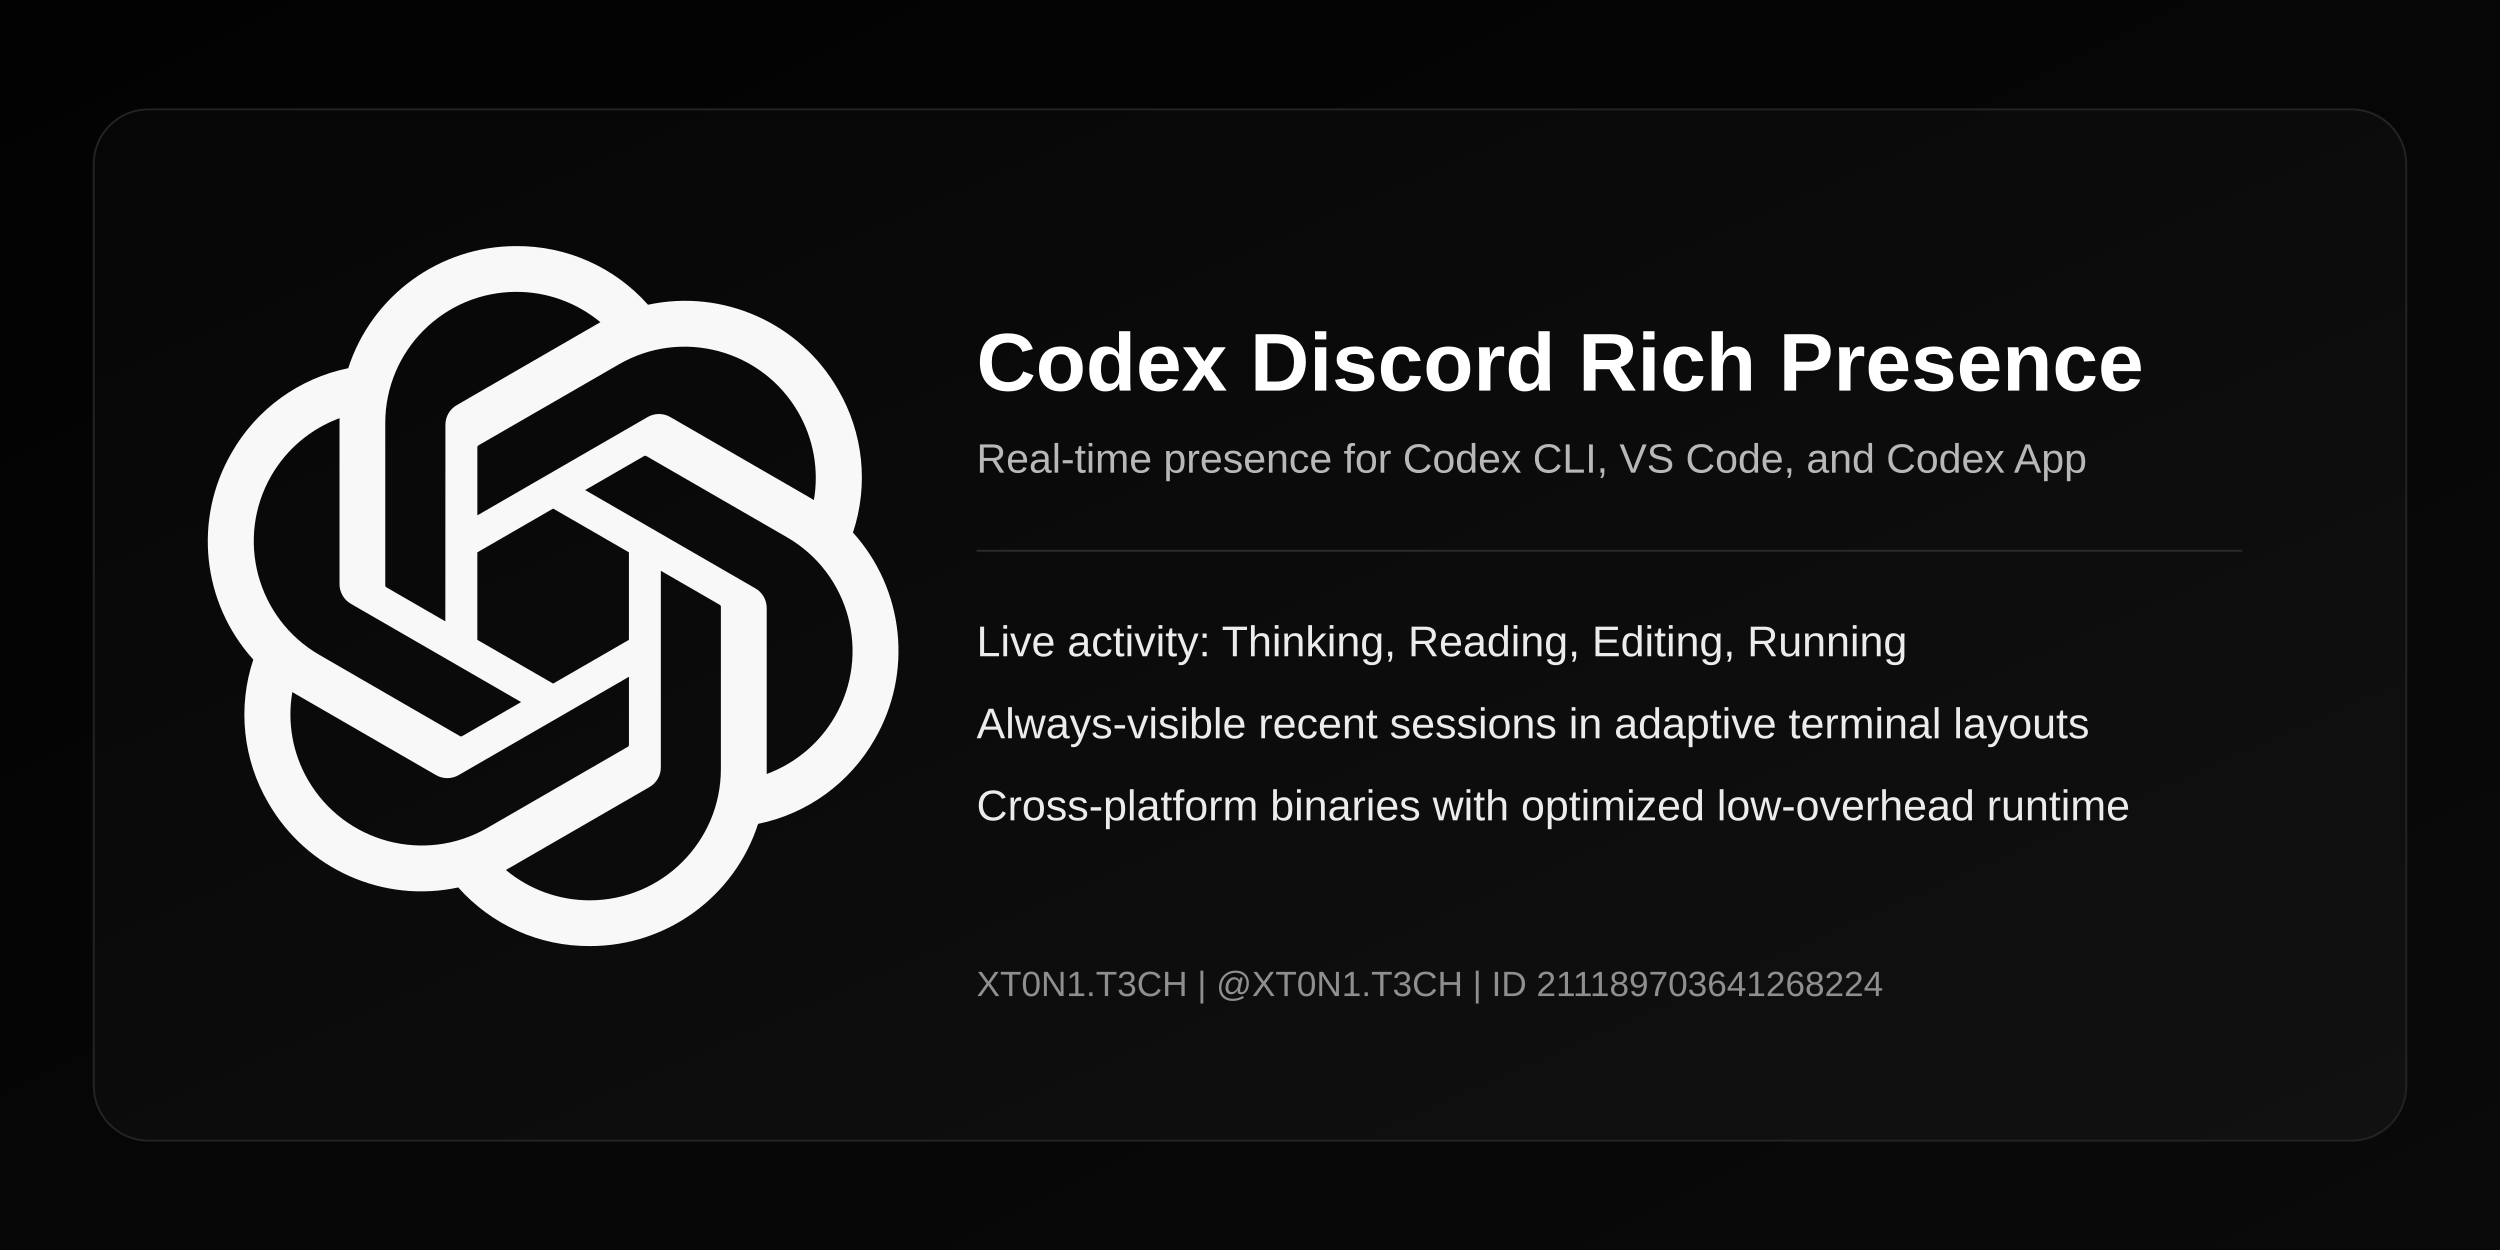
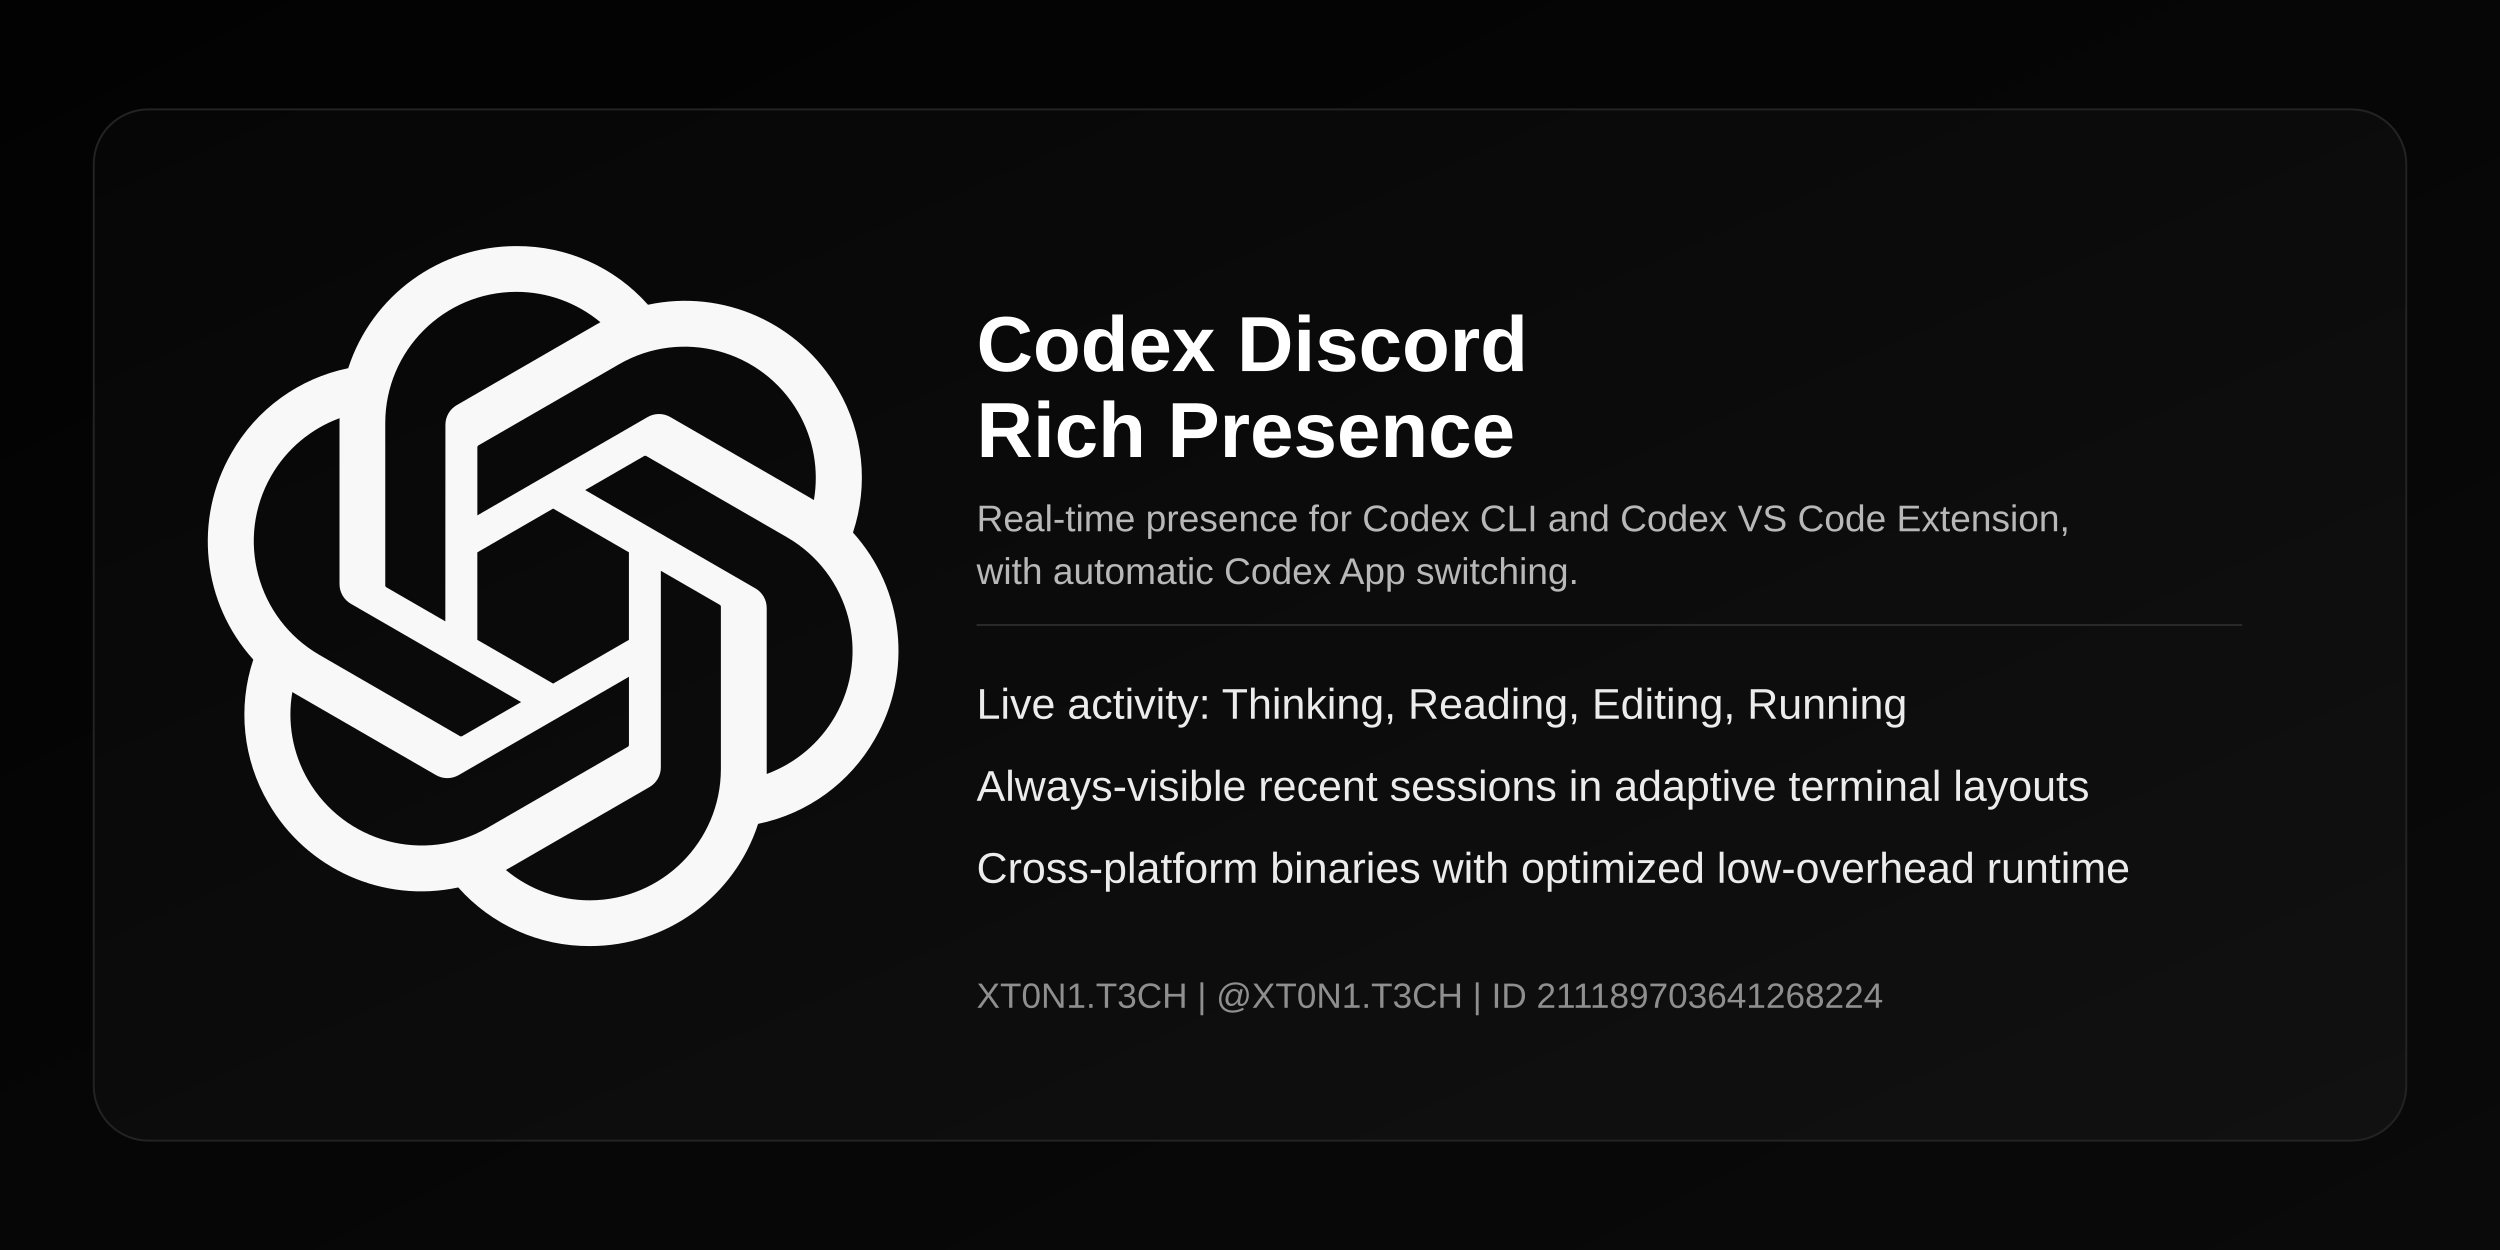
<svg xmlns="http://www.w3.org/2000/svg" viewBox="0 0 1280 640" role="img" aria-labelledby="title desc">
  <defs>
    <linearGradient id="bg" x1="0" y1="0" x2="1" y2="1">
      <stop offset="0%" stop-color="#020202" />
      <stop offset="100%" stop-color="#0a0a0a" />
    </linearGradient>
    <linearGradient id="panel" x1="0" y1="0" x2="1" y2="1">
      <stop offset="0%" stop-color="#060606" />
      <stop offset="100%" stop-color="#111111" />
    </linearGradient>
  </defs>
  <rect width="1280" height="640" fill="url(#bg)" />
  <rect x="48" y="56" width="1184" height="528" rx="28" fill="url(#panel)" stroke="#232323" />
  <g transform="translate(104 126) scale(1.12)">
    <path fill="#f8f8f8" d="m297.06 130.97c7.26-21.79 4.76-45.66-6.85-65.48-17.46-30.4-52.56-46.04-86.84-38.68-15.25-17.18-37.16-26.95-60.13-26.81-35.04-.08-66.13 22.48-76.91 55.82-22.51 4.61-41.94 18.7-53.31 38.67-17.59 30.32-13.58 68.54 9.92 94.54-7.26 21.79-4.76 45.66 6.85 65.48 17.46 30.4 52.56 46.04 86.84 38.68 15.24 17.18 37.16 26.95 60.13 26.8 35.06.09 66.16-22.49 76.94-55.86 22.51-4.61 41.94-18.7 53.31-38.67 17.57-30.32 13.55-68.51-9.94-94.51zm-120.28 168.11c-14.03.02-27.62-4.89-38.39-13.88.49-.26 1.34-.73 1.89-1.07l63.72-36.8c3.26-1.85 5.26-5.32 5.24-9.07v-89.83l26.93 15.55c.29.14.48.42.52.74v74.39c-.04 33.08-26.83 59.9-59.91 59.97zm-128.84-55.03c-7.03-12.14-9.56-26.37-7.15-40.18.47.28 1.3.79 1.89 1.13l63.72 36.8c3.23 1.89 7.23 1.89 10.47 0l77.79-44.92v31.1c.02.32-.13.63-.38.83l-64.41 37.19c-28.69 16.52-65.33 6.7-81.92-21.95zm-16.77-139.09c7-12.16 18.05-21.46 31.21-26.29 0 .55-.03 1.52-.03 2.2v73.61c-.02 3.74 1.98 7.21 5.23 9.06l77.79 44.91-26.93 15.55c-.27.18-.61.21-.91.08l-64.42-37.22c-28.63-16.58-38.45-53.21-21.95-81.89zm221.26 51.49-77.79-44.92 26.93-15.54c.27-.18.61-.21.91-.08l64.42 37.19c28.68 16.57 38.51 53.26 21.94 81.94-7.01 12.14-18.05 21.44-31.2 26.28v-75.81c.03-3.74-1.96-7.2-5.2-9.06zm26.8-40.34c-.47-.29-1.3-.79-1.89-1.13l-63.72-36.8c-3.23-1.89-7.23-1.89-10.47 0l-77.79 44.92v-31.1c-.02-.32.13-.63.38-.83l64.41-37.16c28.69-16.55 65.37-6.7 81.91 22 6.99 12.12 9.52 26.31 7.15 40.1zm-168.51 55.43-26.94-15.55c-.29-.14-.48-.42-.52-.74v-74.39c.02-33.12 26.89-59.96 60.01-59.94 14.01 0 27.57 4.92 38.34 13.88-.49.26-1.33.73-1.89 1.07l-63.72 36.8c-3.26 1.85-5.26 5.31-5.24 9.06l-.04 89.79zm14.63-31.54 34.65-20.01 34.65 20v40.01l-34.65 20-34.65-20z" />
  </g>
-   <text x="500" y="200" fill="#ffffff" font-size="42" font-family="Segoe UI, Arial, sans-serif" font-weight="700" text-anchor="start">Codex Discord Rich Presence</text>
-   <text x="500" y="242" fill="#b8b8b8" font-size="21" font-family="Segoe UI, Arial, sans-serif" text-anchor="start">Real-time presence for Codex CLI, VS Code, and Codex App</text>
-   <line x1="500" y1="282" x2="1148" y2="282" stroke="#2a2a2a" />
-   <text x="500" y="336" fill="#ececec" font-size="22" font-family="Segoe UI, Arial, sans-serif" text-anchor="start">Live activity: Thinking, Reading, Editing, Running</text>
-   <text x="500" y="378" fill="#ececec" font-size="22" font-family="Segoe UI, Arial, sans-serif" text-anchor="start">Always-visible recent sessions in adaptive terminal layouts</text>
-   <text x="500" y="420" fill="#ececec" font-size="22" font-family="Segoe UI, Arial, sans-serif" text-anchor="start">Cross-platform binaries with optimized low-overhead runtime</text>
-   <text x="500" y="510" fill="#8f8f8f" font-size="18" font-family="Segoe UI, Arial, sans-serif" text-anchor="start">XT0N1.T3CH | @XT0N1.T3CH | ID 211189703641268224</text>
+   <text x="500" y="190" fill="#ffffff" font-size="40" font-family="Segoe UI, Arial, sans-serif" font-weight="700" text-anchor="start">
+     <tspan x="500" dy="0">Codex Discord</tspan>
+     <tspan x="500" dy="44">Rich Presence</tspan>
+   </text>
+   <text x="500" y="272" fill="#b8b8b8" font-size="19" font-family="Segoe UI, Arial, sans-serif" text-anchor="start">
+     <tspan x="500" dy="0">Real-time presence for Codex CLI and Codex VS Code Extension,</tspan>
+     <tspan x="500" dy="27">with automatic Codex App switching.</tspan>
+   </text>
+   <line x1="500" y1="320" x2="1148" y2="320" stroke="#2a2a2a" />
+   <text x="500" y="368" fill="#ececec" font-size="22" font-family="Segoe UI, Arial, sans-serif" text-anchor="start">Live activity: Thinking, Reading, Editing, Running</text>
+   <text x="500" y="410" fill="#ececec" font-size="22" font-family="Segoe UI, Arial, sans-serif" text-anchor="start">Always-visible recent sessions in adaptive terminal layouts</text>
+   <text x="500" y="452" fill="#ececec" font-size="22" font-family="Segoe UI, Arial, sans-serif" text-anchor="start">Cross-platform binaries with optimized low-overhead runtime</text>
+   <text x="500" y="516" fill="#8f8f8f" font-size="18" font-family="Segoe UI, Arial, sans-serif" text-anchor="start">XT0N1.T3CH | @XT0N1.T3CH | ID 211189703641268224</text>
</svg>
